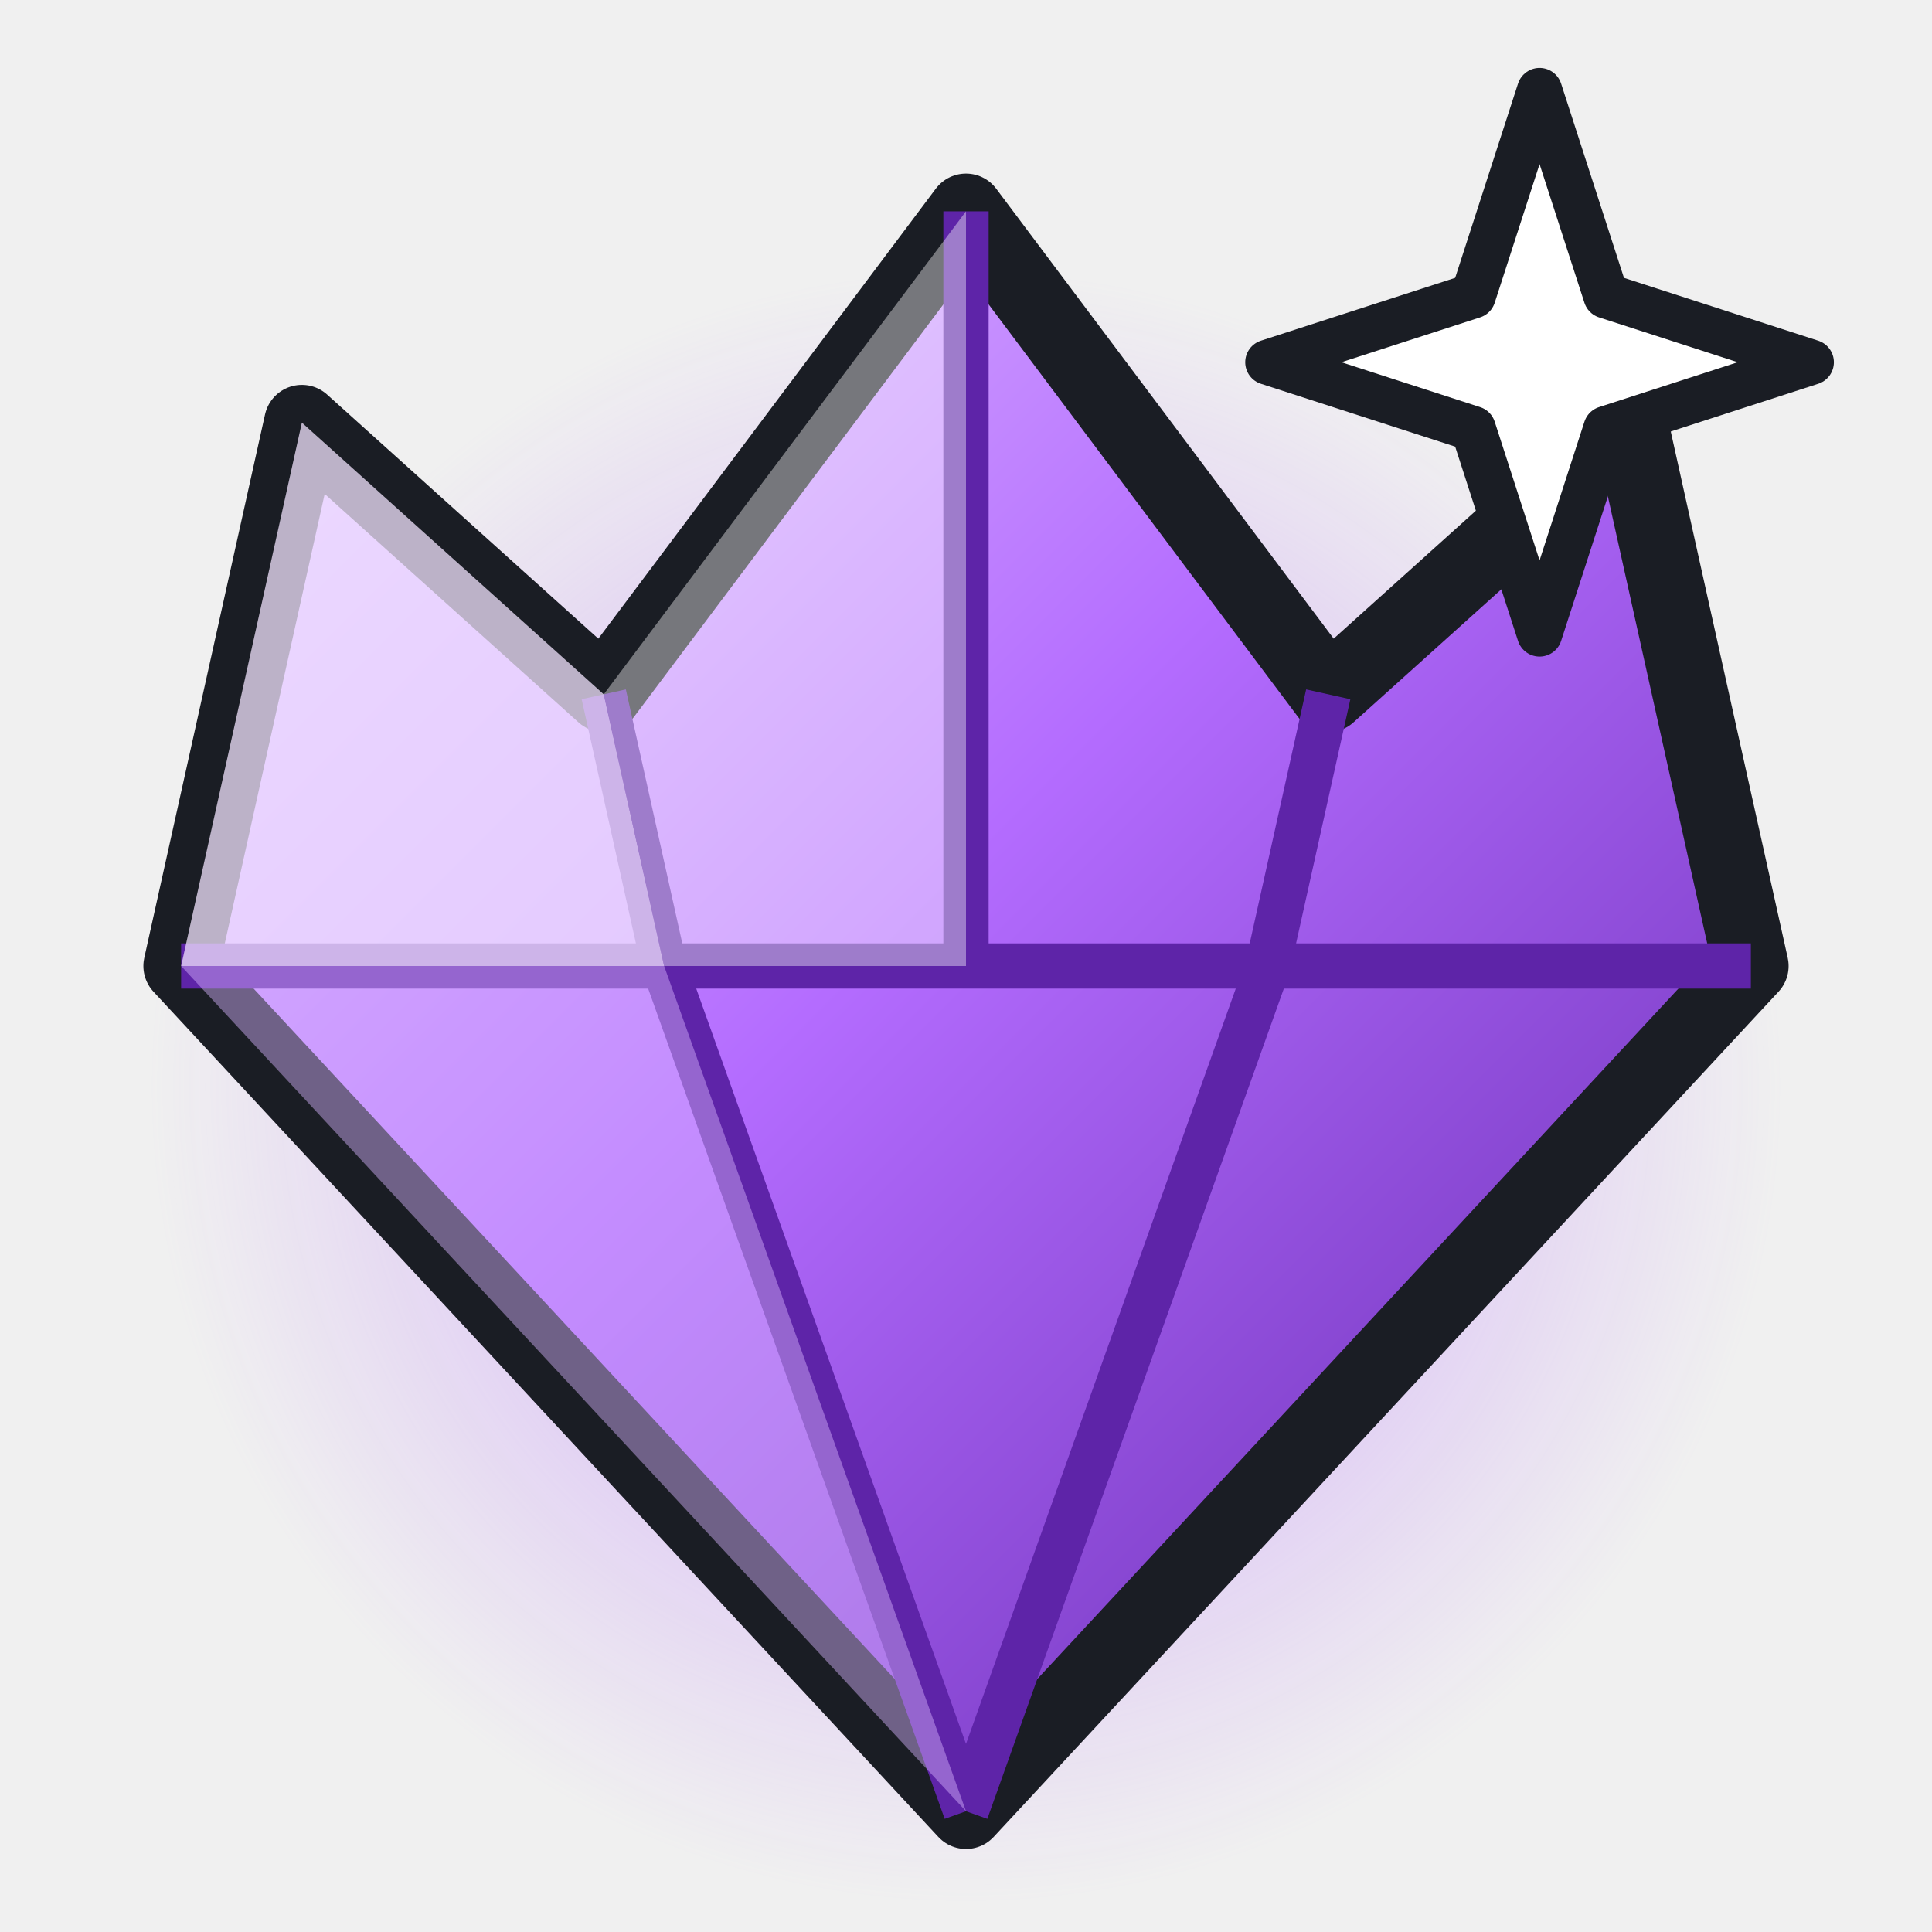
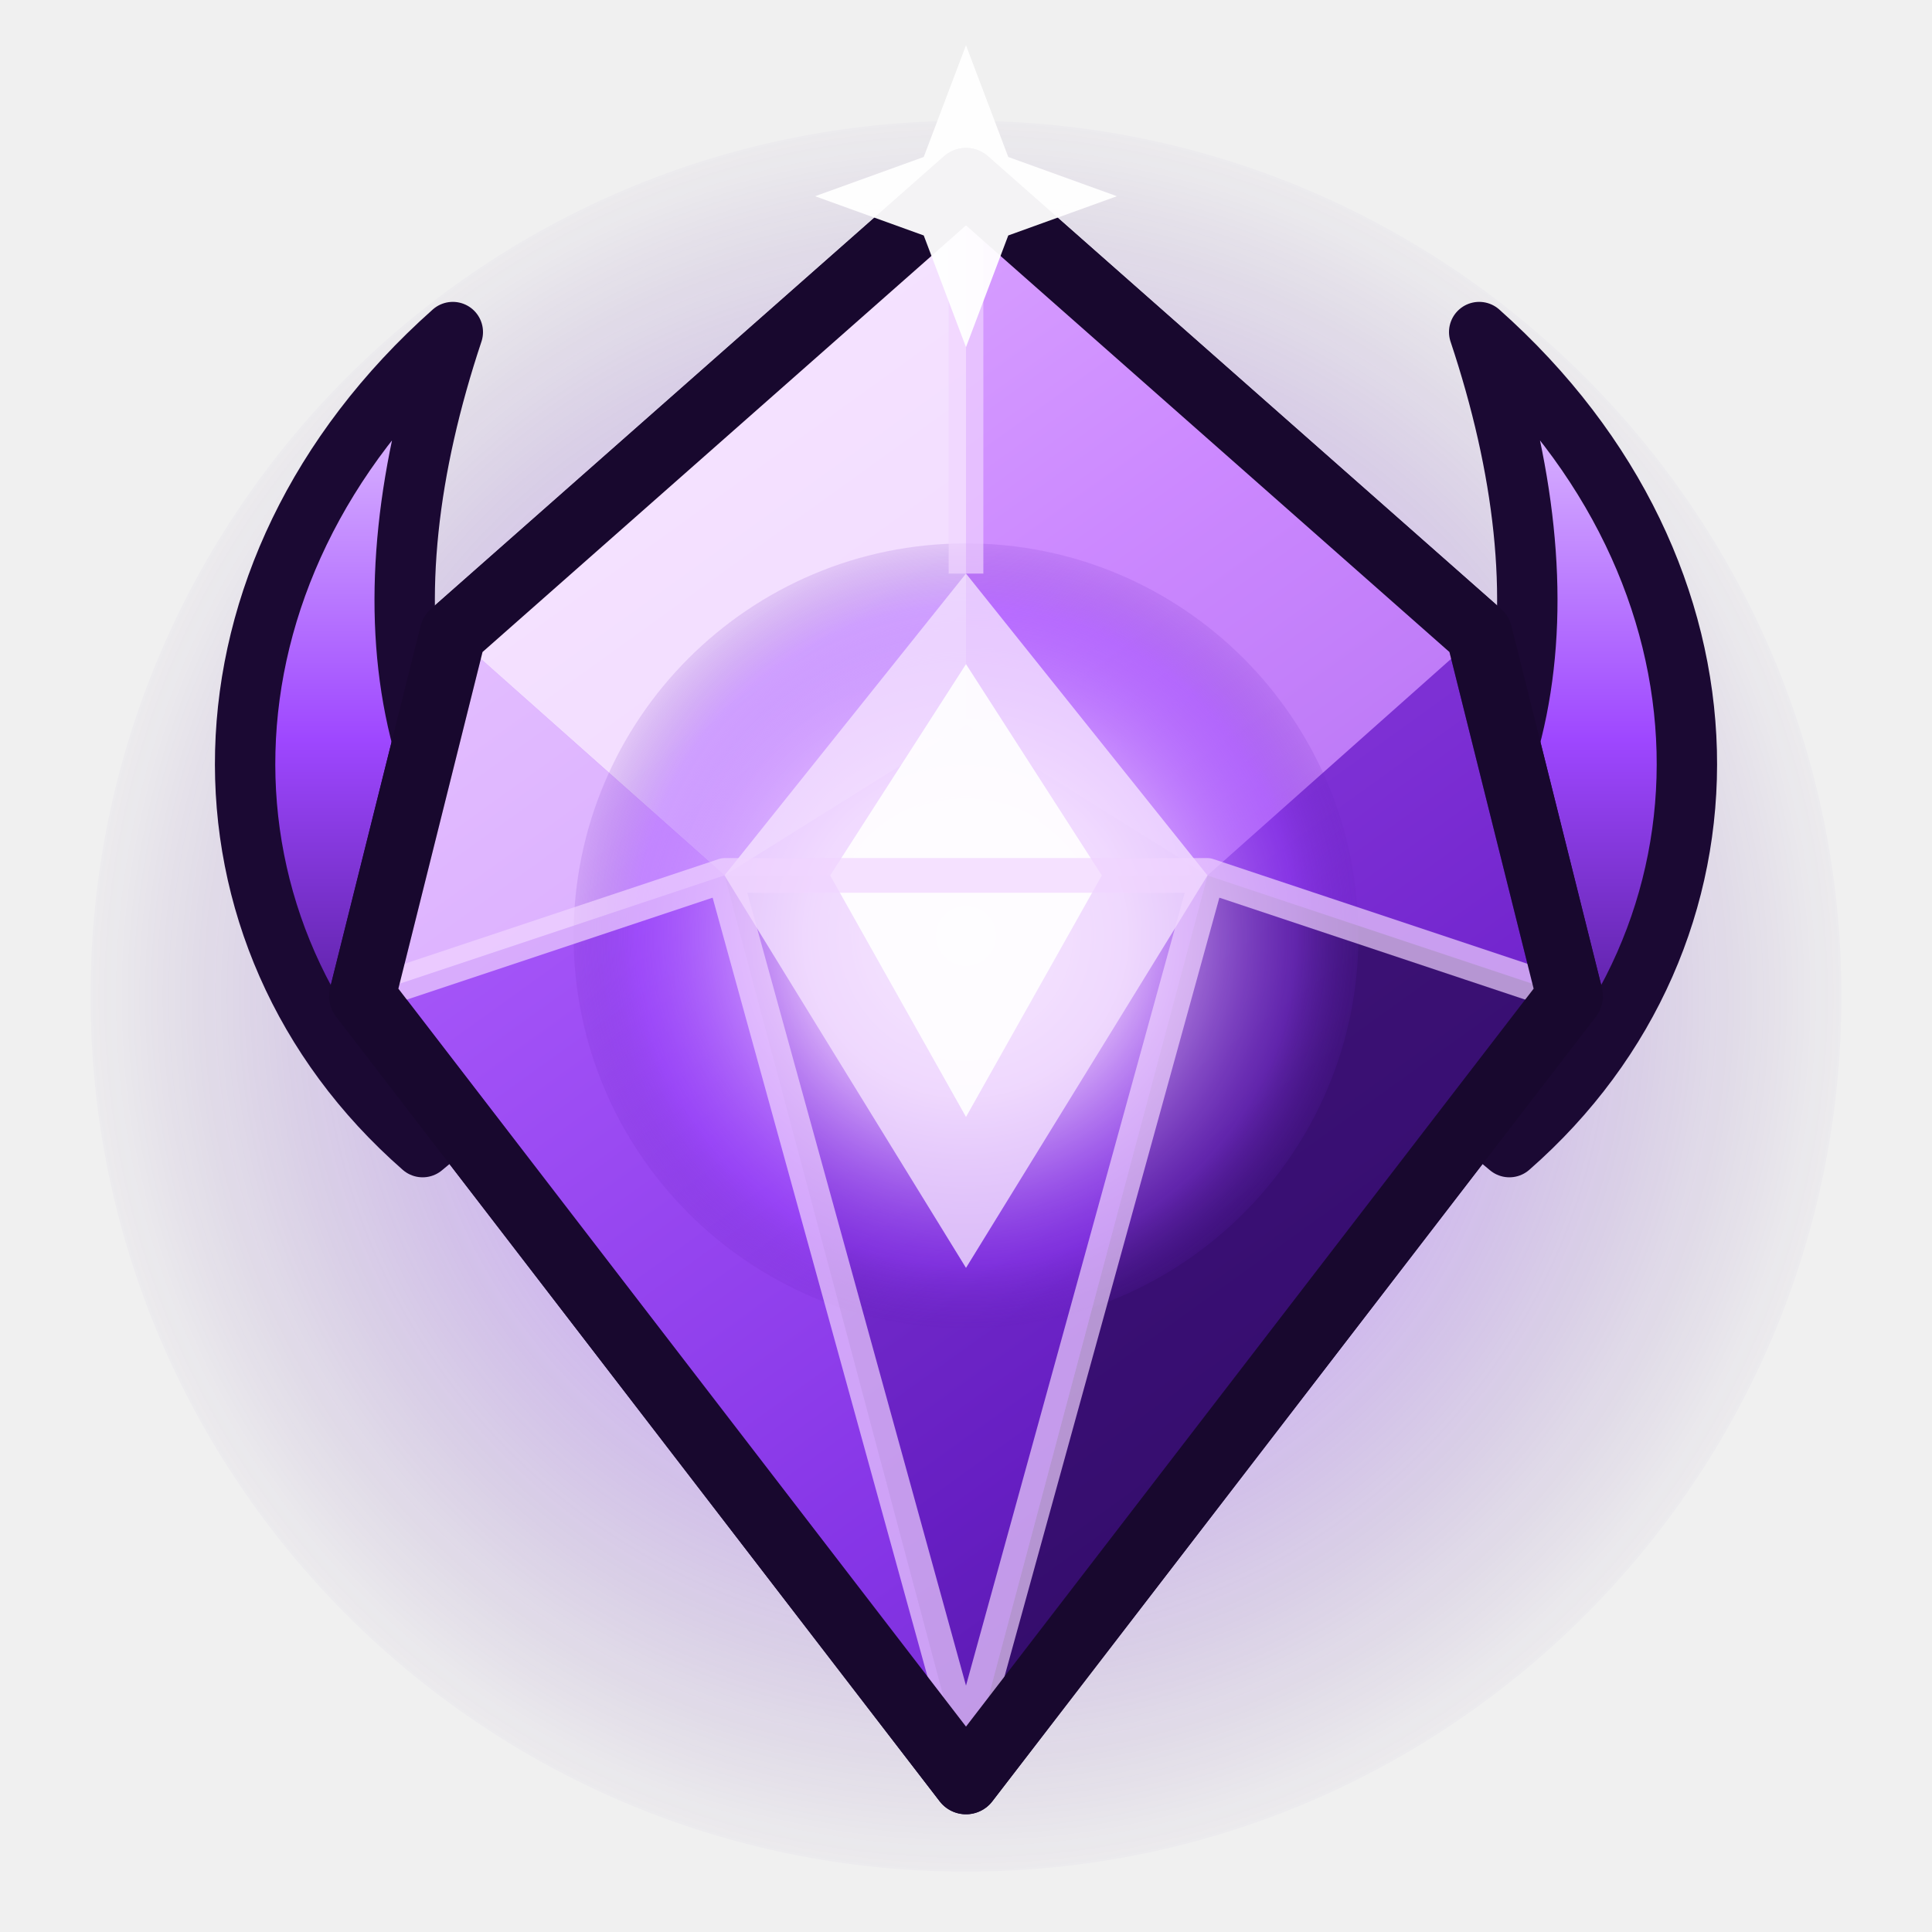
- <svg xmlns="http://www.w3.org/2000/svg" width="64" height="64" viewBox="0 0 64 64">
+ <svg xmlns="http://www.w3.org/2000/svg" width="128" height="128" viewBox="0 0 64 64">
  <defs>
-     <radialGradient id="glow">
-       <stop offset="0" stop-color="#b46cff" stop-opacity="0.6" />
-       <stop offset="1" stop-color="#b46cff" stop-opacity="0" />
+     <radialGradient id="aura" cx="32" cy="33" r="30" gradientUnits="userSpaceOnUse">
+       <stop offset="0" stop-color="#c980ff" stop-opacity="0.66" />
+       <stop offset="0.54" stop-color="#7c2ae8" stop-opacity="0.28" />
+       <stop offset="1" stop-color="#3a0d78" stop-opacity="0" />
    </radialGradient>
-     <linearGradient id="gem" x1="0" y1="0" x2="1" y2="1">
-       <stop offset="0" stop-color="#e6ccff" />
-       <stop offset="0.45" stop-color="#b46cff" />
-       <stop offset="1" stop-color="#5e24a8" />
+     <linearGradient id="amethyst" x1="14" y1="8" x2="50" y2="58" gradientUnits="userSpaceOnUse">
+       <stop offset="0" stop-color="#f5e0ff" />
+       <stop offset="0.34" stop-color="#c073ff" />
+       <stop offset="0.72" stop-color="#7526d4" />
+       <stop offset="1" stop-color="#320b69" />
    </linearGradient>
+     <linearGradient id="wisp" x1="0" y1="0" x2="0" y2="1">
+       <stop offset="0" stop-color="#ebd4ff" />
+       <stop offset="0.5" stop-color="#9e47ff" />
+       <stop offset="1" stop-color="#3c0e7a" />
+     </linearGradient>
+     <radialGradient id="soulCore" cx="32" cy="31" r="14" gradientUnits="userSpaceOnUse">
+       <stop offset="0" stop-color="#ffffff" />
+       <stop offset="0.38" stop-color="#e8c4ff" stop-opacity="0.88" />
+       <stop offset="0.78" stop-color="#9a42ff" stop-opacity="0.4" />
+       <stop offset="1" stop-color="#4e109e" stop-opacity="0" />
+     </radialGradient>
  </defs>
-   <circle cx="32" cy="36" r="27" fill="url(#glow)" />
-   <path d="M 6 32 L 10 14 L 20 23 L 32 7 L 44 23 L 54 14 L 58 32 L 32 60 Z" fill="url(#gem)" stroke="#1a1d24" stroke-width="2.5" stroke-linejoin="round" />
-   <path d="M 6 32 L 58 32 M 20 23 L 22 32 L 32 60 M 44 23 L 42 32 L 32 60 M 32 7 L 32 32" fill="none" stroke="#5e24a8" stroke-width="1.5" stroke-linejoin="round" />
-   <path d="M 10 14 L 20 23 L 22 32 L 6 32 Z" fill="#f2e4ff" opacity="0.75" />
-   <path d="M 32 7 L 32 32 L 22 32 L 20 23 Z" fill="#ffffff" opacity="0.4" />
-   <path d="M 22 32 L 32 60 L 6 32 Z" fill="#d8b4ff" opacity="0.45" />
-   <path d="M 51 3 L 53.2 9.8 L 60 12 L 53.2 14.2 L 51 21 L 48.8 14.2 L 42 12 L 48.8 9.8 Z" fill="#ffffff" stroke="#1a1d24" stroke-width="1.5" stroke-linejoin="round" />
+   <circle cx="32" cy="33" r="29" fill="url(#aura)" />
+   <path d="M 14 38 C 6 31 6 19 15 11 C 12 20 13 28 20 33 Z" fill="url(#wisp)" stroke="#1b0933" stroke-width="2" stroke-linejoin="round" />
+   <path d="M 50 38 C 58 31 58 19 49 11 C 52 20 51 28 44 33 Z" fill="url(#wisp)" stroke="#1b0933" stroke-width="2" stroke-linejoin="round" />
+   <polygon points="32,6 49,21 52,33 32,59 12,33 15,21" fill="url(#amethyst)" stroke="#1b0933" stroke-width="2.2" stroke-linejoin="round" />
+   <polygon points="32,6 15,21 24,29 32,24" fill="#f7e8ff" opacity="0.9" />
+   <polygon points="32,6 49,21 40,29 32,24" fill="#d396ff" opacity="0.62" />
+   <polygon points="15,21 12,33 24,29" fill="#e6c4ff" opacity="0.78" />
+   <polygon points="49,21 52,33 40,29" fill="#6b1ec7" opacity="0.65" />
+   <polygon points="12,33 24,29 32,59" fill="#8f3ef2" opacity="0.6" />
+   <polygon points="52,33 40,29 32,59" fill="#2e0a63" opacity="0.86" />
+   <polygon points="24,29 40,29 32,59" fill="#5e1ab8" opacity="0.62" />
+   <circle cx="32" cy="31" r="13" fill="url(#soulCore)" />
+   <polygon points="32,19 40,29 32,42 24,29" fill="#f5e3ff" opacity="0.78" />
+   <polygon points="32,22 36.5,29 32,37 27.5,29" fill="#ffffff" opacity="0.9" />
+   <path d="M 12 33 L 24 29 L 40 29 L 52 33 M 32 6 L 32 19 M 24 29 L 32 58 L 40 29" fill="none" stroke="#f0d4ff" stroke-width="1.15" stroke-linejoin="round" opacity="0.68" />
+   <polygon points="32,6 49,21 52,33 32,59 12,33 15,21" fill="none" stroke="#18082e" stroke-width="2.2" stroke-linejoin="round" />
+   <path d="M 32 1.5 L 33.4 5.2 L 37 6.5 L 33.4 7.8 L 32 11.5 L 30.6 7.8 L 27 6.5 L 30.6 5.2 Z" fill="#ffffff" opacity="0.95" />
</svg>
